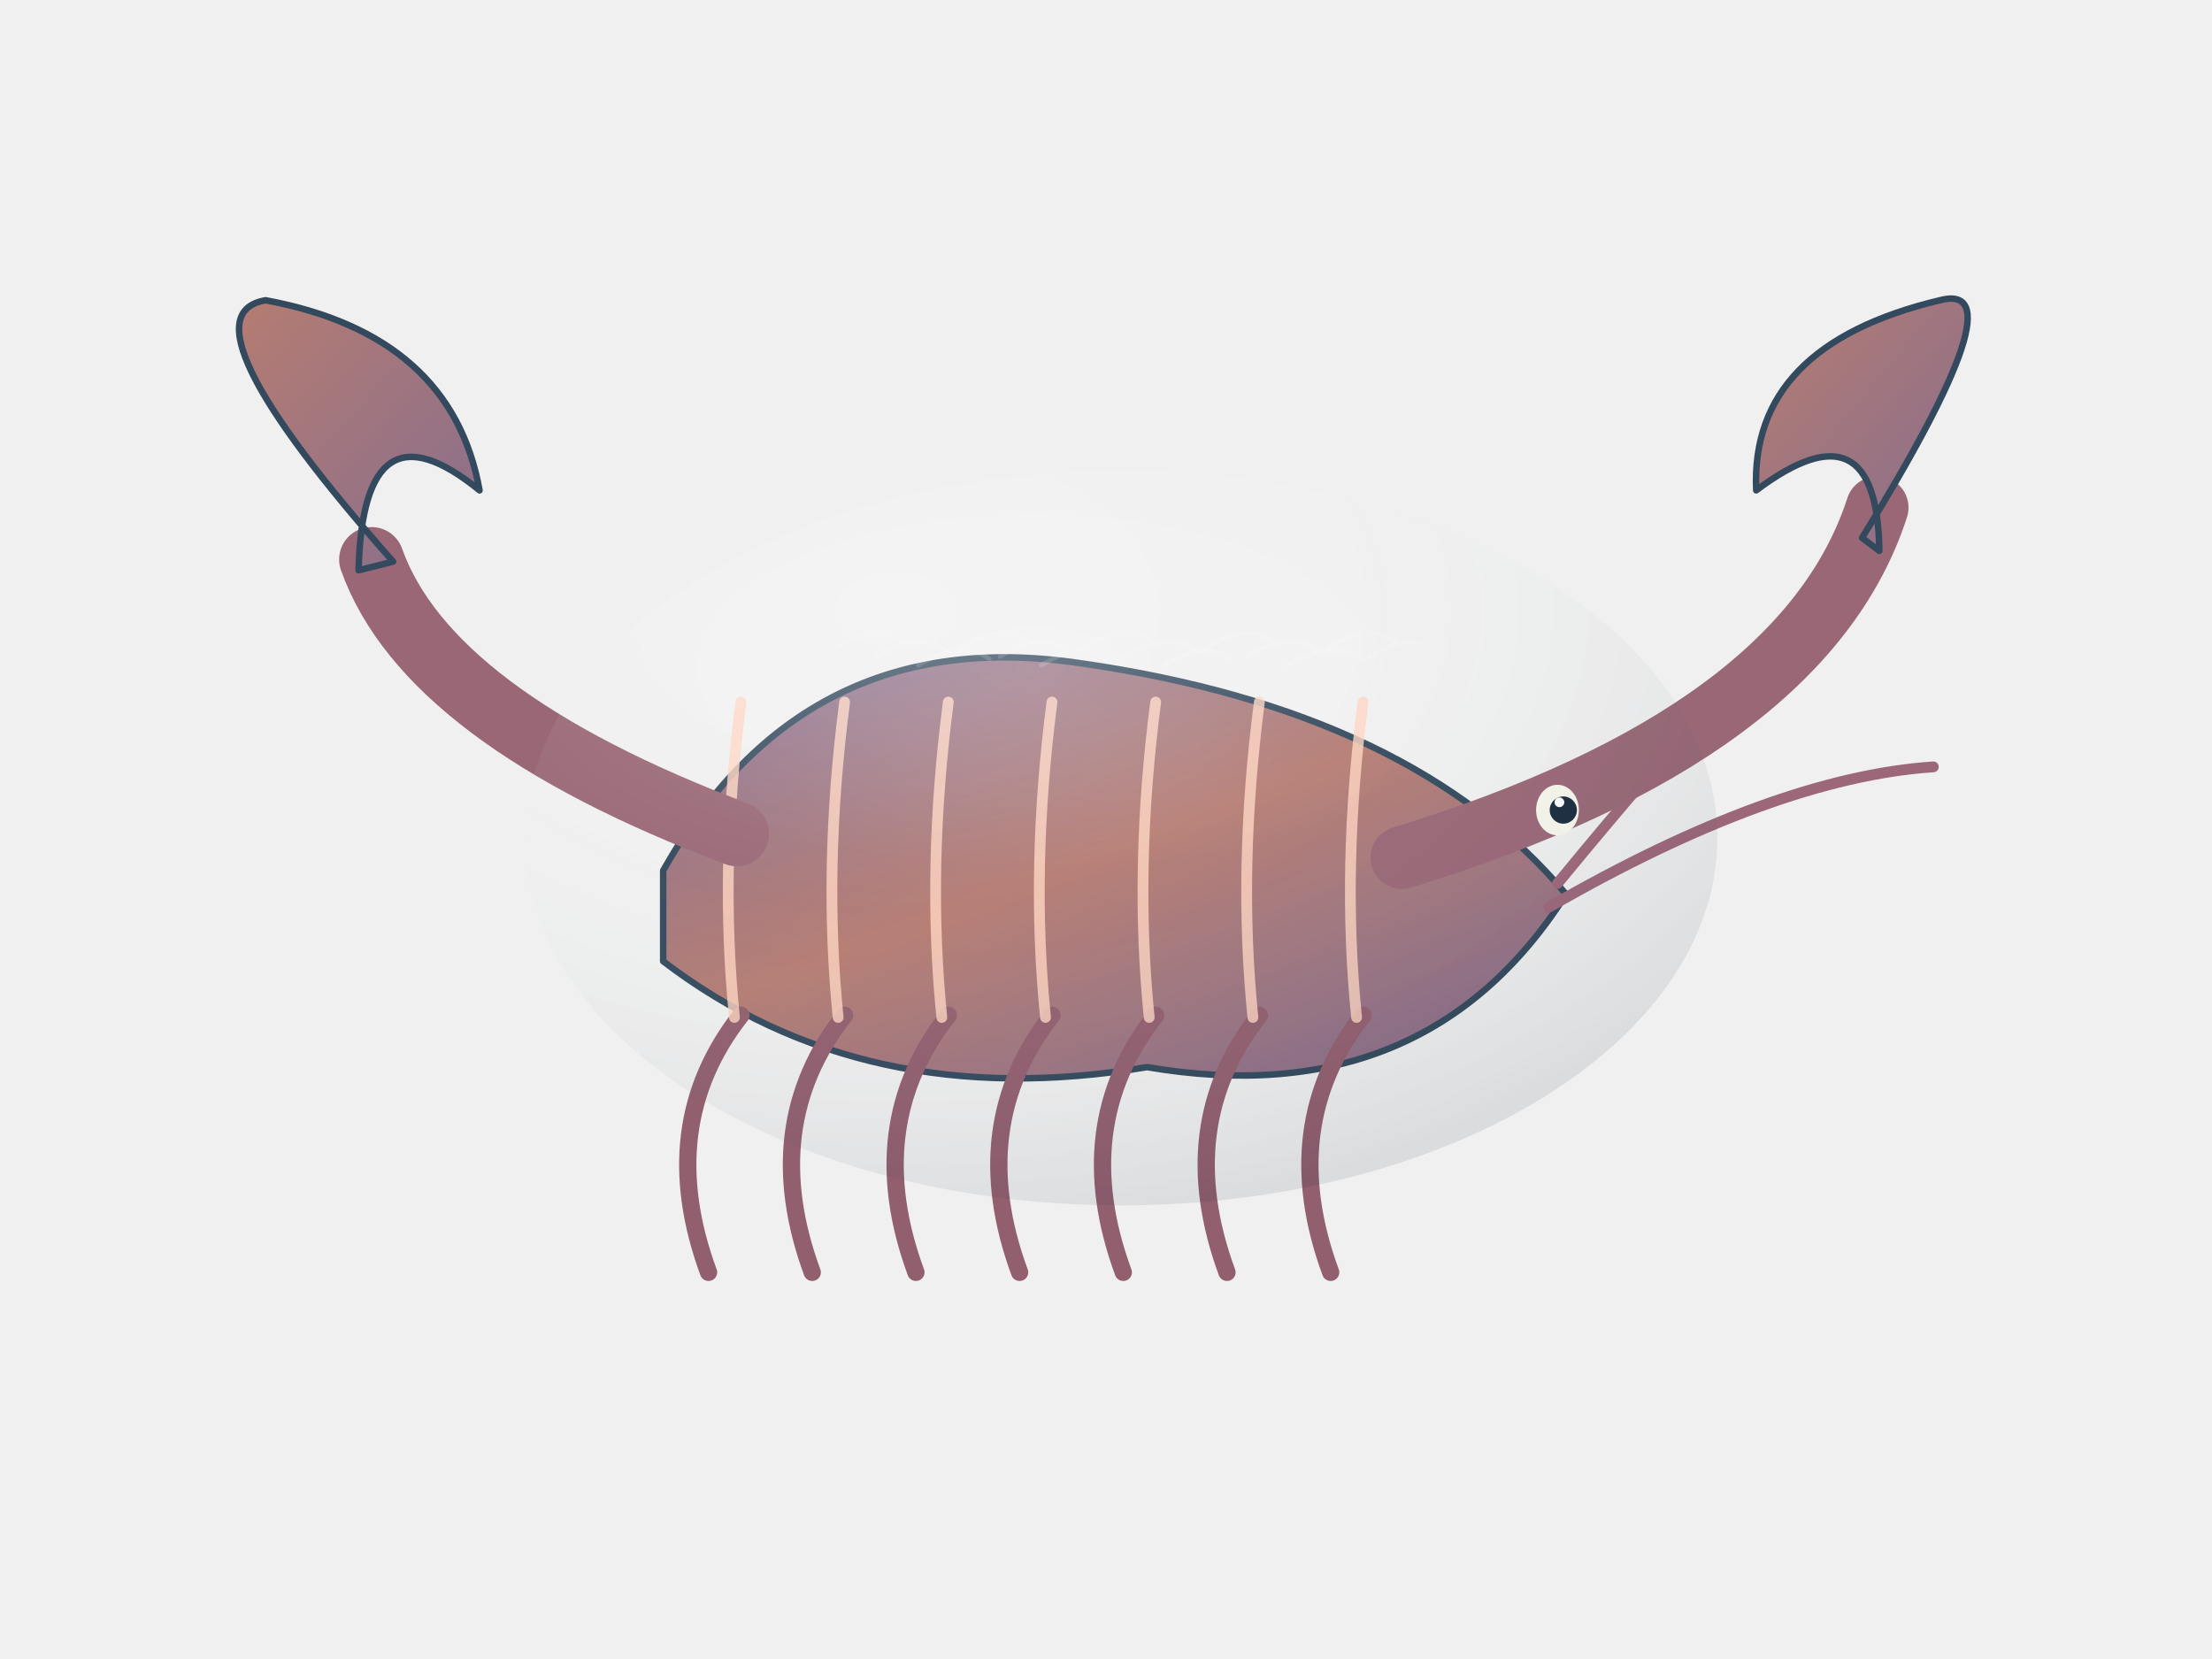
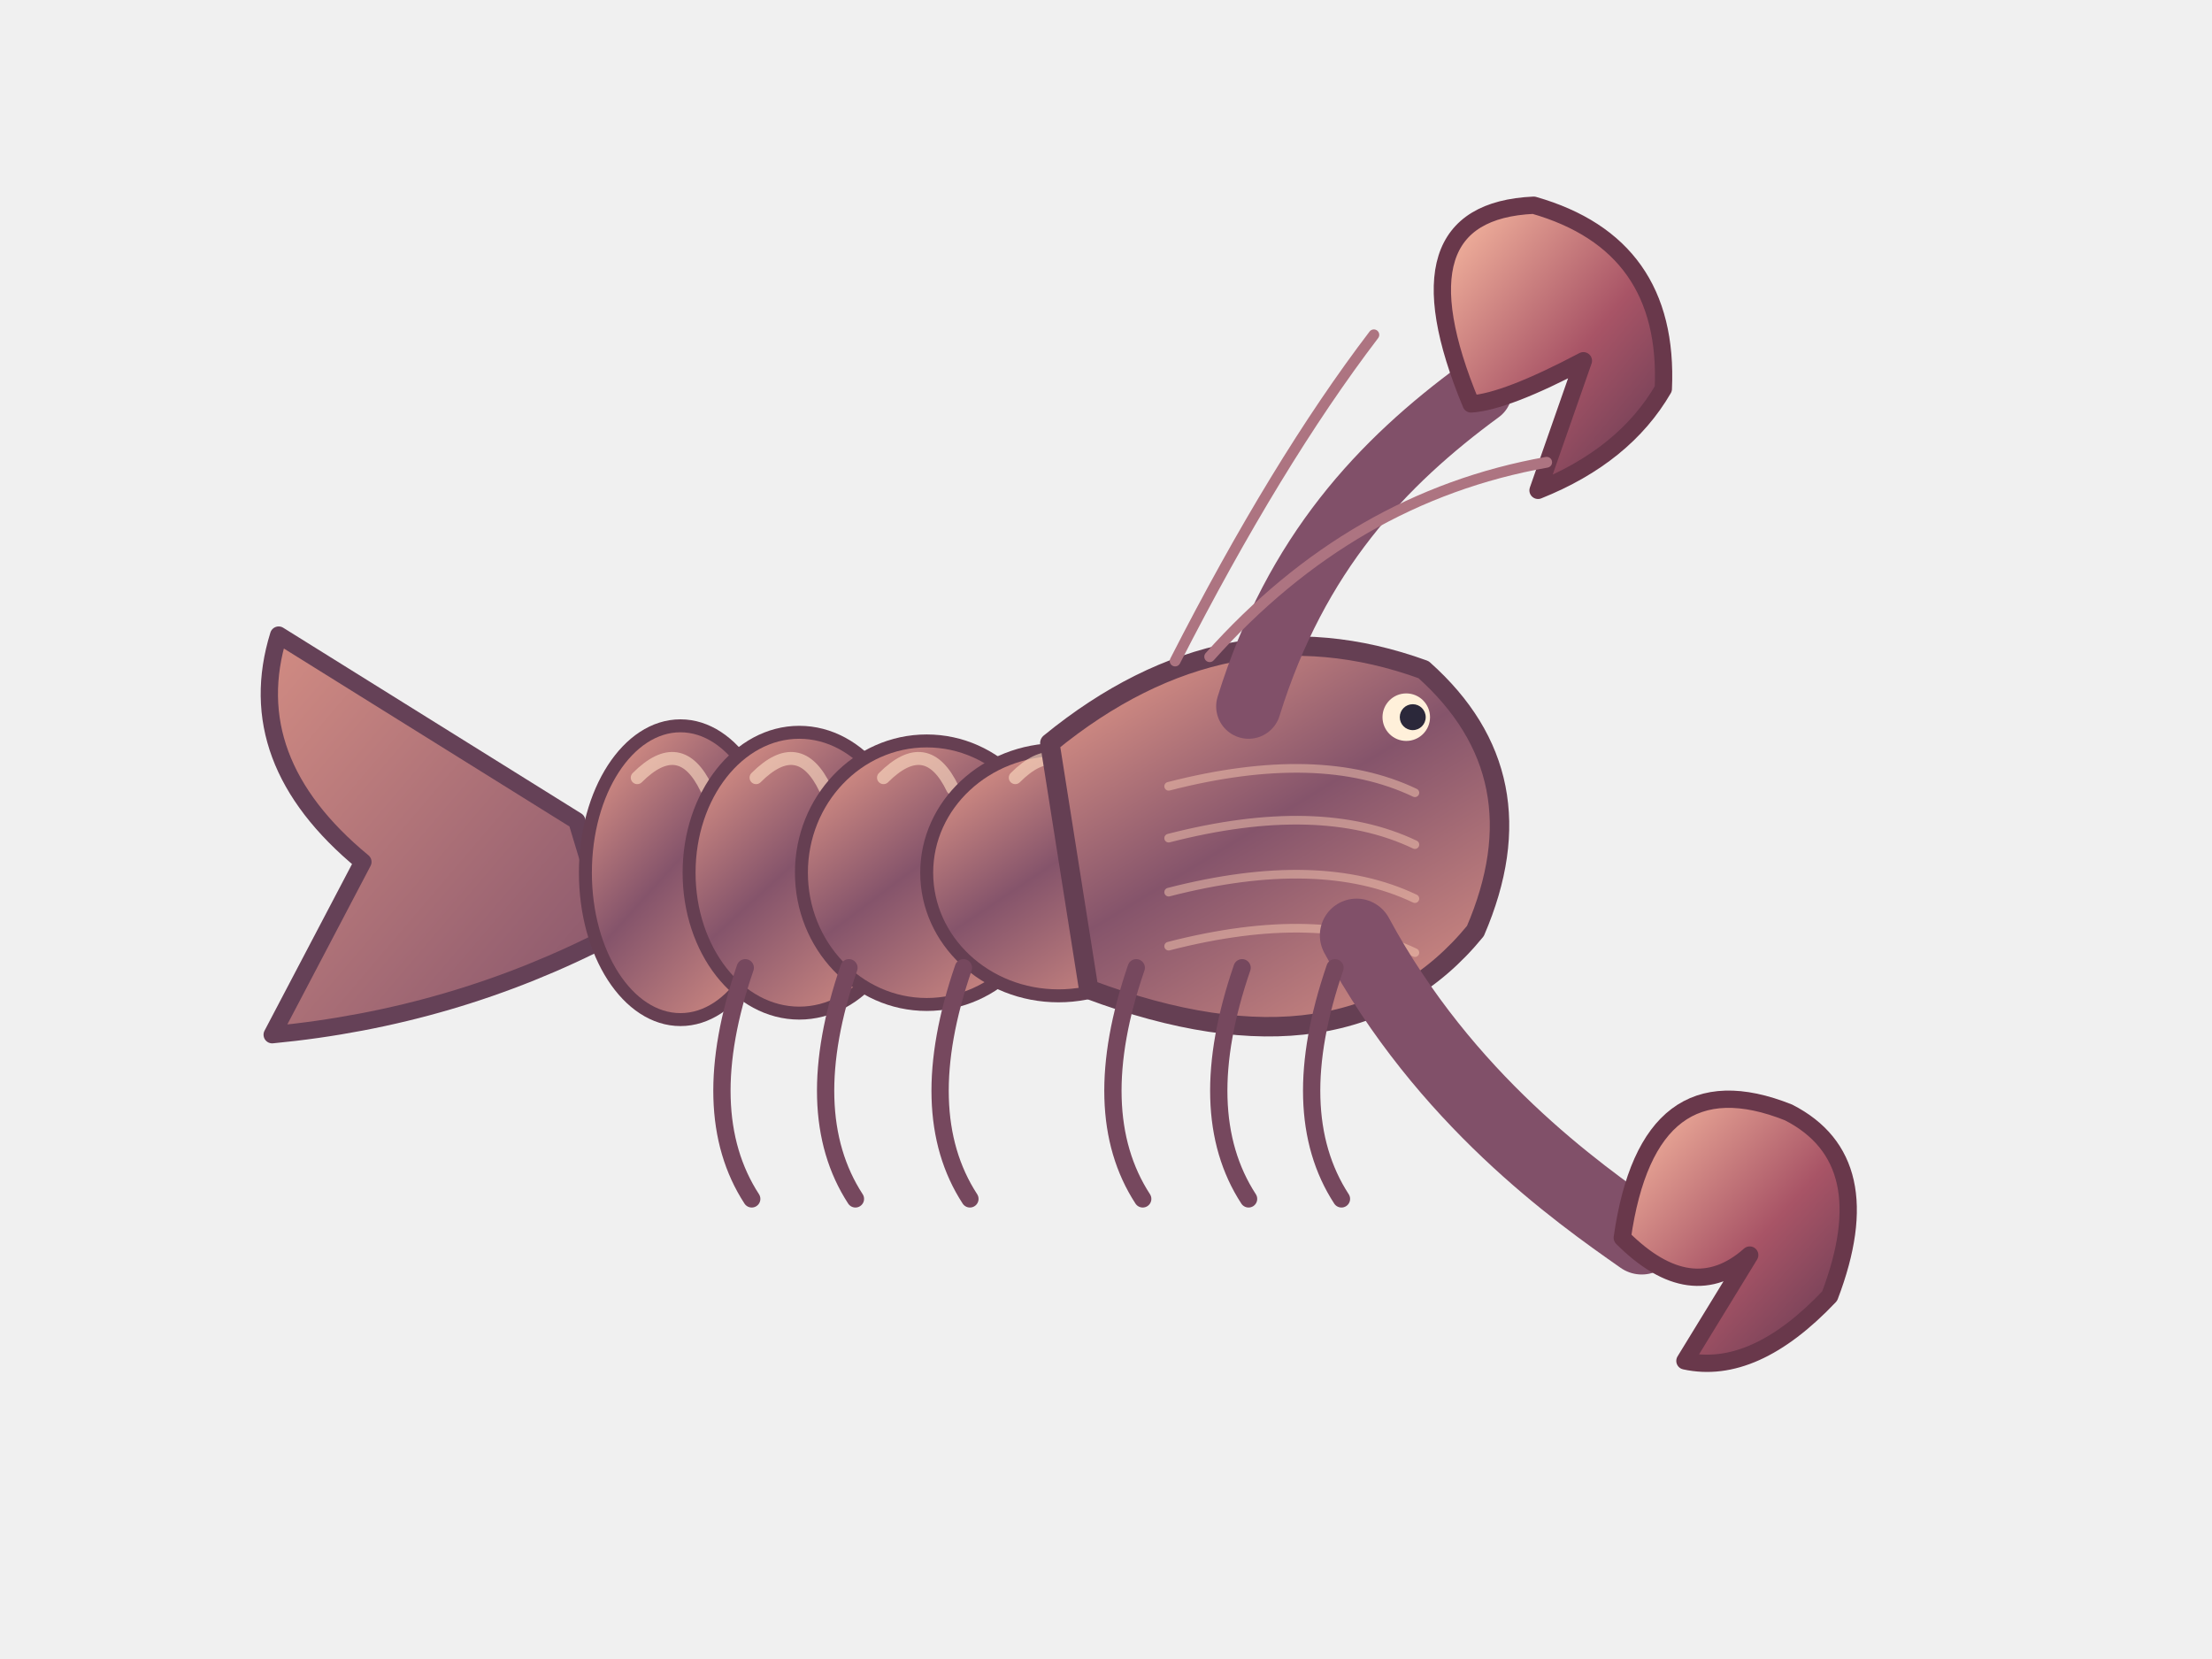
<svg xmlns="http://www.w3.org/2000/svg" width="1536" height="1152" viewBox="0 0 1024 768" role="img" aria-label="아메리카바닷가재">
  <defs>
-     <linearGradient id="body" x1=".08" y1=".05" x2=".87" y2="1">
-       <stop stop-color="#886e8d" />
-       <stop offset=".47" stop-color="#b57c72" />
-       <stop offset="1" stop-color="#886e8d" />
+     <linearGradient id="body" x1=".18" y1=".08" x2=".84" y2="1">
+       <stop stop-color="#d28c83" />
+       <stop offset=".43" stop-color="#85546b" />
+       <stop offset="1" stop-color="#d28c83" />
    </linearGradient>
    <linearGradient id="fin" x1="0" y1="0" x2="1" y2="1">
-       <stop stop-color="#b57c72" />
-       <stop offset="1" stop-color="#886e8d" />
+       <stop stop-color="#d28c83" />
+       <stop offset="1" stop-color="#85546b" />
    </linearGradient>
-     <radialGradient id="sheen" cx=".31" cy=".19" r=".85">
-       <stop stop-color="#ffffff" stop-opacity=".38" />
-       <stop offset=".48" stop-color="#ffffff" stop-opacity=".06" />
-       <stop offset="1" stop-color="#071729" stop-opacity=".18" />
-     </radialGradient>
-     <radialGradient id="gloss">
-       <stop stop-color="#ffffff" stop-opacity=".33" />
-       <stop offset="1" stop-color="#ffffff" stop-opacity="0" />
-     </radialGradient>
+     <linearGradient id="claw" x1=".1" y1=".1" x2=".85" y2=".9">
+       <stop stop-color="#edac99" />
+       <stop offset=".6" stop-color="#a85466" />
+       <stop offset="1" stop-color="#744158" />
+     </linearGradient>
+     <linearGradient id="snout" x1="0" y1="0" x2=".9" y2="1">
+       <stop stop-color="#f6dea6" />
+       <stop offset="1" stop-color="#d58d45" />
+     </linearGradient>
+     <linearGradient id="belly" x1=".25" y1="0" x2=".6" y2="1">
+       <stop stop-color="#e7f8f1" stop-opacity=".15" />
+       <stop offset=".7" stop-color="#c2e3df" stop-opacity=".77" />
+       <stop offset="1" stop-color="#8bb8bc" stop-opacity=".65" />
+     </linearGradient>
  </defs>
-   <g>
-     <path d="M307 403 Q372 288 500 307 Q654 329 725 414 Q660 516 531 494 Q400 516 307 445 Z" fill="url(#body)" stroke="#33495d" stroke-width="3" stroke-linejoin="round" stroke-linecap="round" />
-     <path d="M343 470 Q303 521 328 589" fill="none" stroke="#925f6f" stroke-width="8" stroke-linejoin="round" stroke-linecap="round" />
-     <path d="M343 325 Q333 402 340 471" fill="none" stroke="#ffd4c1" stroke-width="5" stroke-linejoin="round" stroke-linecap="round" opacity=".8" />
-     <path d="M391 470 Q351 521 376 589" fill="none" stroke="#925f6f" stroke-width="8" stroke-linejoin="round" stroke-linecap="round" />
-     <path d="M391 325 Q381 402 388 471" fill="none" stroke="#ffd4c1" stroke-width="5" stroke-linejoin="round" stroke-linecap="round" opacity=".8" />
-     <path d="M439 470 Q399 521 424 589" fill="none" stroke="#925f6f" stroke-width="8" stroke-linejoin="round" stroke-linecap="round" />
-     <path d="M439 325 Q429 402 436 471" fill="none" stroke="#ffd4c1" stroke-width="5" stroke-linejoin="round" stroke-linecap="round" opacity=".8" />
-     <path d="M487 470 Q447 521 472 589" fill="none" stroke="#925f6f" stroke-width="8" stroke-linejoin="round" stroke-linecap="round" />
-     <path d="M487 325 Q477 402 484 471" fill="none" stroke="#ffd4c1" stroke-width="5" stroke-linejoin="round" stroke-linecap="round" opacity=".8" />
-     <path d="M535 470 Q495 521 520 589" fill="none" stroke="#925f6f" stroke-width="8" stroke-linejoin="round" stroke-linecap="round" />
-     <path d="M535 325 Q525 402 532 471" fill="none" stroke="#ffd4c1" stroke-width="5" stroke-linejoin="round" stroke-linecap="round" opacity=".8" />
-     <path d="M583 470 Q543 521 568 589" fill="none" stroke="#925f6f" stroke-width="8" stroke-linejoin="round" stroke-linecap="round" />
-     <path d="M583 325 Q573 402 580 471" fill="none" stroke="#ffd4c1" stroke-width="5" stroke-linejoin="round" stroke-linecap="round" opacity=".8" />
-     <path d="M631 470 Q591 521 616 589" fill="none" stroke="#925f6f" stroke-width="8" stroke-linejoin="round" stroke-linecap="round" />
-     <path d="M631 325 Q621 402 628 471" fill="none" stroke="#ffd4c1" stroke-width="5" stroke-linejoin="round" stroke-linecap="round" opacity=".8" />
-     <path d="M721 409 Q818 291 853 269 M717 420 Q821 360 895 355" fill="none" stroke="#9d677a" stroke-width="5" stroke-linejoin="round" stroke-linecap="round" />
-     <path d="M341 386 Q198 332 172 259" fill="none" stroke="#996776" stroke-width="30" stroke-linejoin="round" stroke-linecap="round" />
-     <path d="M182 260 Q81 146 123 139 Q209 155 222 227 Q168 183 166 264 Z" fill="url(#fin)" stroke="#33495d" stroke-width="3" stroke-linejoin="round" stroke-linecap="round" />
-     <path d="M649 397 Q835 340 869 235" fill="none" stroke="#996776" stroke-width="29" stroke-linejoin="round" stroke-linecap="round" />
-     <path d="M862 249 Q936 129 898 139 Q810 160 813 227 Q869 185 870 255 Z" fill="url(#fin)" stroke="#33495d" stroke-width="3" stroke-linejoin="round" stroke-linecap="round" />
-     <ellipse cx="721" cy="375" rx="9.9" ry="11.7" fill="#f9f8ed" />
-     <circle cx="723.7" cy="375" r="6.3" fill="#182a3d" />
-     <circle cx="721.9" cy="371.4" r="2.25" fill="#fff" />
+   <g id="v32-bespoke">
+     <path d="M267 380 L129 294 Q111 352 168 399 L126 479 Q210 471 283 433 Z" fill="url(#fin)" stroke="#654157" stroke-width="8" stroke-linecap="round" stroke-linejoin="round" />
+     <ellipse cx="315" cy="404" rx="44" ry="68" fill="url(#body)" stroke="#663f52" stroke-width="6" />
+     <path d="M295 360 Q315 340 327 365" fill="none" stroke="#ffe0c5" stroke-width="6" stroke-linecap="round" stroke-linejoin="round" opacity=".6" />
+     <ellipse cx="370" cy="404" rx="51" ry="65" fill="url(#body)" stroke="#663f52" stroke-width="6" />
+     <path d="M350 360 Q370 340 382 365" fill="none" stroke="#ffe0c5" stroke-width="6" stroke-linecap="round" stroke-linejoin="round" opacity=".6" />
+     <ellipse cx="429" cy="404" rx="58" ry="61" fill="url(#body)" stroke="#663f52" stroke-width="6" />
+     <path d="M409 360 Q429 340 441 365" fill="none" stroke="#ffe0c5" stroke-width="6" stroke-linecap="round" stroke-linejoin="round" opacity=".6" />
+     <ellipse cx="490" cy="404" rx="61" ry="57" fill="url(#body)" stroke="#663f52" stroke-width="6" />
+     <path d="M470 360 Q490 340 502 365" fill="none" stroke="#ffe0c5" stroke-width="6" stroke-linecap="round" stroke-linejoin="round" opacity=".6" />
+     <path d="M486 344 Q568 277 659 310 Q714 359 683 431 Q624 503 504 458 Z" fill="url(#body)" stroke="#653f53" stroke-width="9" stroke-linecap="round" stroke-linejoin="round" />
+     <path d="M541 364 Q611 346 655 367" fill="none" stroke="#ffd2b8" stroke-width="4" stroke-linecap="round" stroke-linejoin="round" opacity=".45" />
+     <path d="M541 388 Q611 370 655 391" fill="none" stroke="#ffd2b8" stroke-width="4" stroke-linecap="round" stroke-linejoin="round" opacity=".45" />
+     <path d="M541 413 Q611 395 655 416" fill="none" stroke="#ffd2b8" stroke-width="4" stroke-linecap="round" stroke-linejoin="round" opacity=".45" />
+     <path d="M541 438 Q611 420 655 441" fill="none" stroke="#ffd2b8" stroke-width="4" stroke-linecap="round" stroke-linejoin="round" opacity=".45" />
+     <path d="M578 327 C600 256 640 214 685 181" fill="none" stroke="#815069" stroke-width="30" stroke-linecap="round" stroke-linejoin="round" />
+     <path d="M681 187 Q644 98 710 95 Q773 113 770 180 Q752 211 712 227 L733 167 Q697 186 681 187 Z" fill="url(#claw)" stroke="#69384b" stroke-width="8" stroke-linecap="round" stroke-linejoin="round" />
+     <path d="M628 433 C669 509 730 552 760 573" fill="none" stroke="#815069" stroke-width="34" stroke-linecap="round" stroke-linejoin="round" />
+     <path d="M751 573 Q763 489 828 515 Q871 537 847 600 Q812 637 780 630 L810 581 Q783 605 751 573 Z" fill="url(#claw)" stroke="#69384b" stroke-width="8" stroke-linecap="round" stroke-linejoin="round" />
+     <path d="M544 306 Q591 214 636 155 M560 304 Q626 230 716 214" fill="none" stroke="#ad7481" stroke-width="5" stroke-linecap="round" stroke-linejoin="round" />
+     <path d="M345 448 Q322 515 348 555" fill="none" stroke="#76485e" stroke-width="8" stroke-linecap="round" stroke-linejoin="round" />
+     <path d="M393 448 Q370 515 396 555" fill="none" stroke="#76485e" stroke-width="8" stroke-linecap="round" stroke-linejoin="round" />
+     <path d="M446 448 Q423 515 449 555" fill="none" stroke="#76485e" stroke-width="8" stroke-linecap="round" stroke-linejoin="round" />
+     <path d="M526 448 Q503 515 529 555" fill="none" stroke="#76485e" stroke-width="8" stroke-linecap="round" stroke-linejoin="round" />
+     <path d="M575 448 Q552 515 578 555" fill="none" stroke="#76485e" stroke-width="8" stroke-linecap="round" stroke-linejoin="round" />
+     <path d="M618 448 Q595 515 621 555" fill="none" stroke="#76485e" stroke-width="8" stroke-linecap="round" stroke-linejoin="round" />
+     <circle cx="651" cy="332" r="11" fill="#fff0da" />
+     <circle cx="654" cy="332" r="6" fill="#2b283a" />
  </g>
-   <g>
-     <path d="M387 300 q18 -12 31 -3" fill="none" stroke="#ffffff" stroke-width="2" stroke-linejoin="round" stroke-linecap="round" opacity=".15" />
-     <path d="M406 304 q19 -12 32 -3" fill="none" stroke="#ffffff" stroke-width="2" stroke-linejoin="round" stroke-linecap="round" opacity=".15" />
-     <path d="M425 308 q20 -12 33 -3" fill="none" stroke="#ffffff" stroke-width="2" stroke-linejoin="round" stroke-linecap="round" opacity=".15" />
-     <path d="M444 300 q21 -12 34 -3" fill="none" stroke="#ffffff" stroke-width="2" stroke-linejoin="round" stroke-linecap="round" opacity=".15" />
-     <path d="M463 304 q18 -12 31 -3" fill="none" stroke="#ffffff" stroke-width="2" stroke-linejoin="round" stroke-linecap="round" opacity=".15" />
-     <path d="M482 308 q19 -12 32 -3" fill="none" stroke="#ffffff" stroke-width="2" stroke-linejoin="round" stroke-linecap="round" opacity=".15" />
-     <path d="M501 300 q20 -12 33 -3" fill="none" stroke="#ffffff" stroke-width="2" stroke-linejoin="round" stroke-linecap="round" opacity=".15" />
-     <path d="M520 304 q21 -12 34 -3" fill="none" stroke="#ffffff" stroke-width="2" stroke-linejoin="round" stroke-linecap="round" opacity=".15" />
-     <path d="M539 308 q18 -12 31 -3" fill="none" stroke="#ffffff" stroke-width="2" stroke-linejoin="round" stroke-linecap="round" opacity=".15" />
-     <path d="M558 300 q19 -12 32 -3" fill="none" stroke="#ffffff" stroke-width="2" stroke-linejoin="round" stroke-linecap="round" opacity=".15" />
-     <path d="M577 304 q20 -12 33 -3" fill="none" stroke="#ffffff" stroke-width="2" stroke-linejoin="round" stroke-linecap="round" opacity=".15" />
-     <path d="M596 308 q21 -12 34 -3" fill="none" stroke="#ffffff" stroke-width="2" stroke-linejoin="round" stroke-linecap="round" opacity=".15" />
-     <path d="M615 300 q18 -12 31 -3" fill="none" stroke="#ffffff" stroke-width="2" stroke-linejoin="round" stroke-linecap="round" opacity=".15" />
-     <path d="M634 304 q19 -12 32 -3" fill="none" stroke="#ffffff" stroke-width="2" stroke-linejoin="round" stroke-linecap="round" opacity=".15" />
-   </g>
-   <ellipse cx="519" cy="388" rx="276" ry="170" fill="url(#sheen)" opacity=".49" />
-   <ellipse cx="479" cy="309" rx="211" ry="95" fill="url(#gloss)" opacity=".44" />
</svg>
